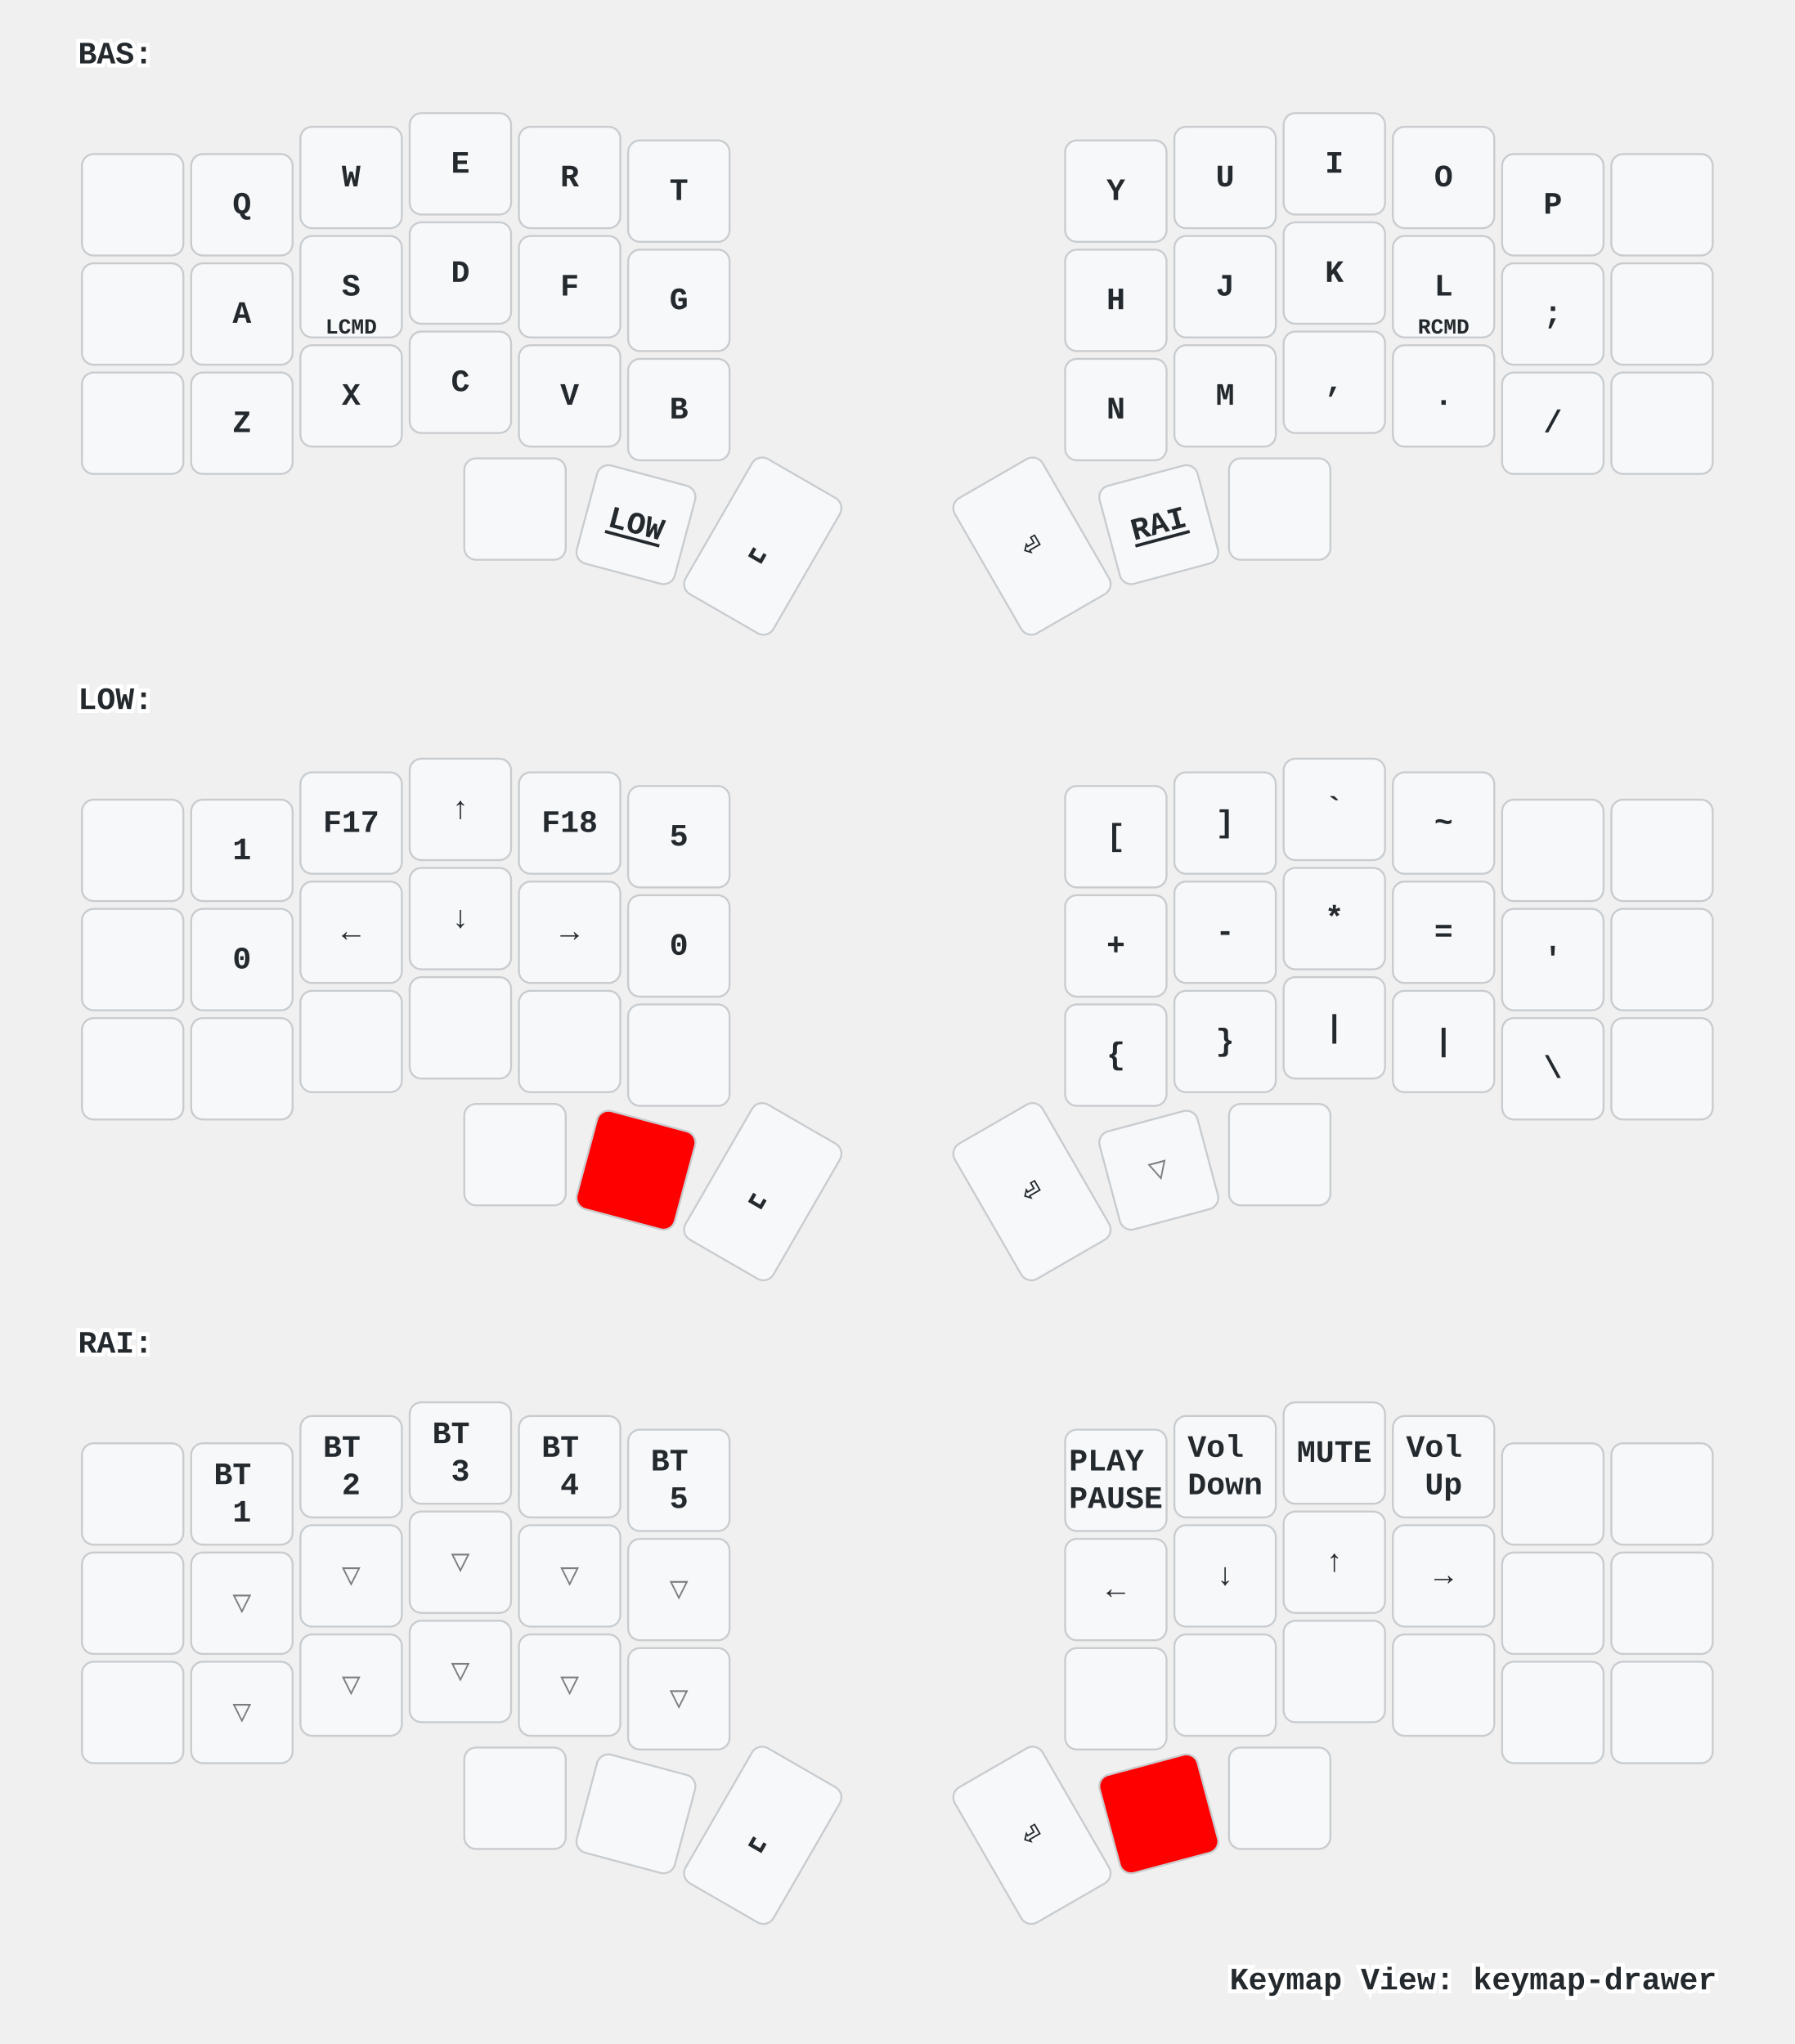
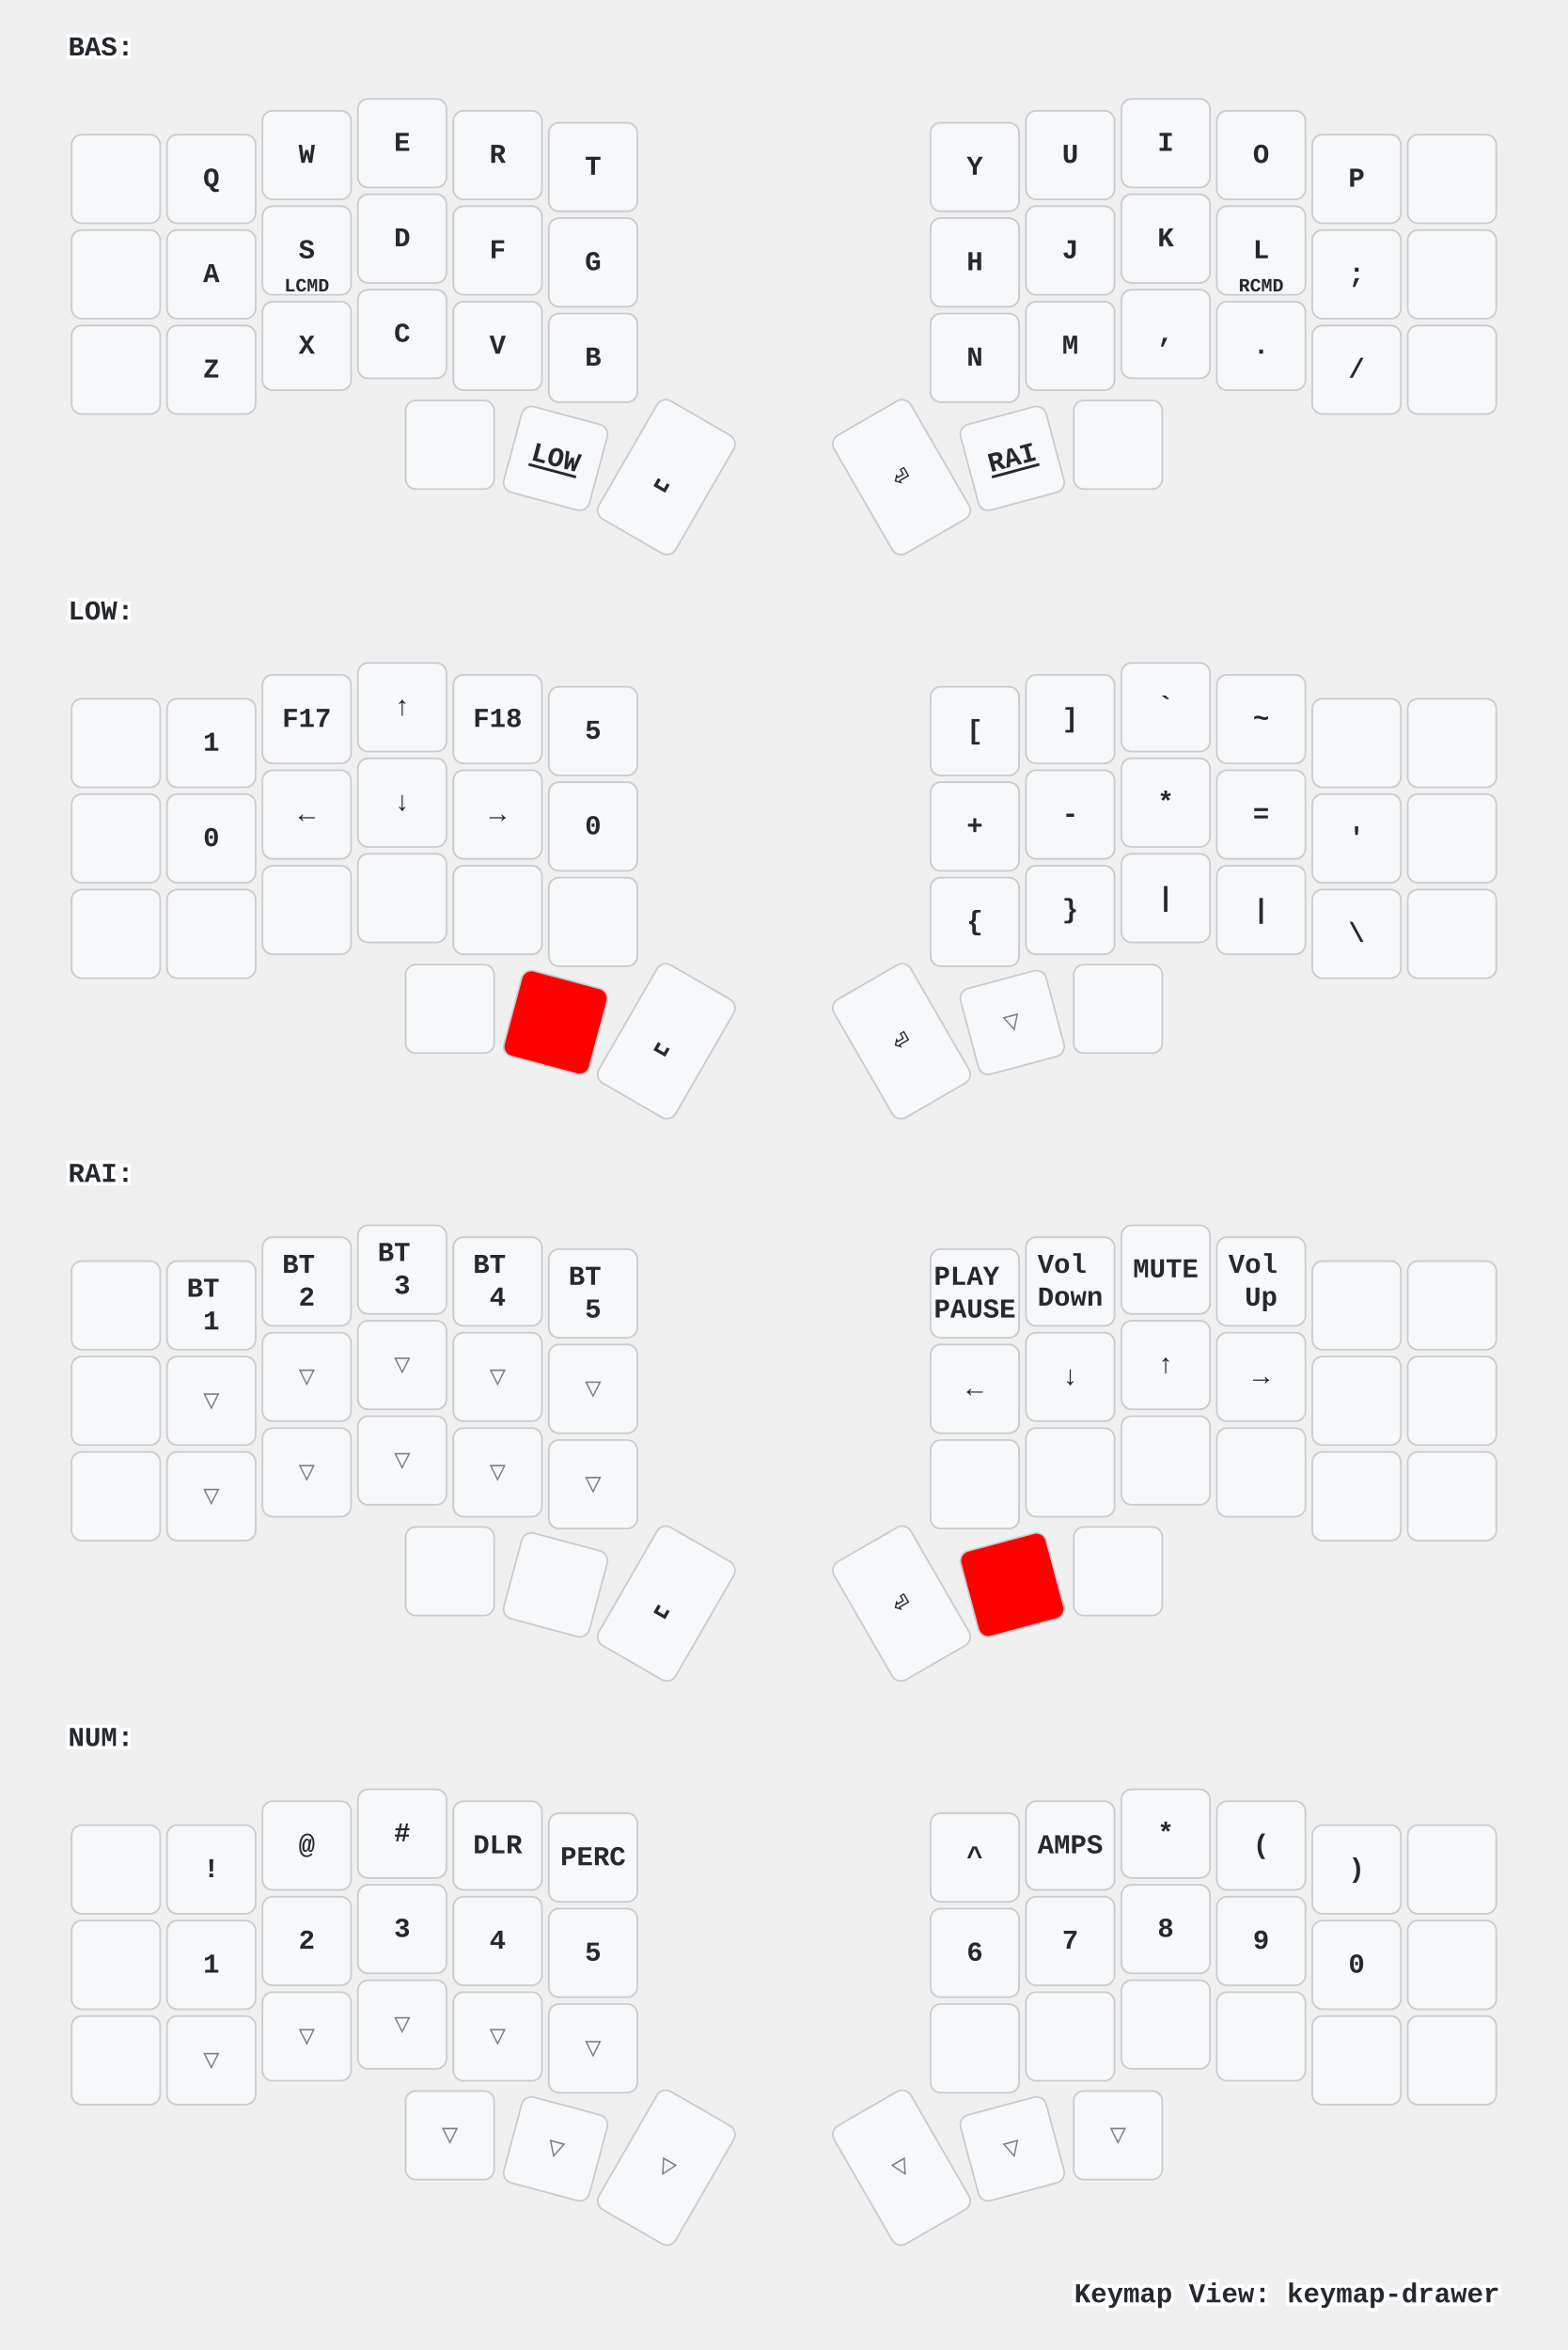
- <svg xmlns="http://www.w3.org/2000/svg" xmlns:xlink="http://www.w3.org/1999/xlink" width="920" height="1048" viewBox="0 0 920 1048" class="keymap">
+ <svg xmlns="http://www.w3.org/2000/svg" xmlns:xlink="http://www.w3.org/1999/xlink" width="920" height="1379" viewBox="0 0 920 1379" class="keymap">
  <defs>/* start glyphs */
<svg id="mdi:apple-keyboard-command">
      <svg id="mdi-apple-keyboard-command" viewBox="0 0 24 24">
        <path d="M6,2A4,4 0 0,1 10,6V8H14V6A4,4 0 0,1 18,2A4,4 0 0,1 22,6A4,4 0 0,1 18,10H16V14H18A4,4 0 0,1 22,18A4,4 0 0,1 18,22A4,4 0 0,1 14,18V16H10V18A4,4 0 0,1 6,22A4,4 0 0,1 2,18A4,4 0 0,1 6,14H8V10H6A4,4 0 0,1 2,6A4,4 0 0,1 6,2M16,18A2,2 0 0,0 18,20A2,2 0 0,0 20,18A2,2 0 0,0 18,16H16V18M14,10H10V14H14V10M6,16A2,2 0 0,0 4,18A2,2 0 0,0 6,20A2,2 0 0,0 8,18V16H6M8,6A2,2 0 0,0 6,4A2,2 0 0,0 4,6A2,2 0 0,0 6,8H8V6M18,8A2,2 0 0,0 20,6A2,2 0 0,0 18,4A2,2 0 0,0 16,6V8H18Z" />
      </svg>
    </svg>
    <svg id="mdi:apple-keyboard-control">
      <svg id="mdi-apple-keyboard-control" viewBox="0 0 24 24">
        <path d="M19.78,11.78L18.36,13.19L12,6.83L5.64,13.19L4.22,11.78L12,4L19.78,11.78Z" />
      </svg>
    </svg>
    <svg id="mdi:apple-keyboard-option">
      <svg id="mdi-apple-keyboard-option" viewBox="0 0 24 24">
        <path d="M3,4H9.11L16.15,18H21V20H14.88L7.84,6H3V4M14,4H21V6H14V4Z" />
      </svg>
    </svg>
    <svg id="mdi:apple-keyboard-shift">
      <svg id="mdi-apple-keyboard-shift" viewBox="0 0 24 24">
        <path d="M15,18V12H17.17L12,6.83L6.83,12H9V18H15M12,4L22,14H17V20H7V14H2L12,4Z" />
      </svg>
    </svg>
    <svg id="mdi:backspace-outline">
      <svg id="mdi-backspace-outline" viewBox="0 0 24 24">
        <path d="M19,15.59L17.59,17L14,13.41L10.41,17L9,15.59L12.59,12L9,8.41L10.41,7L14,10.59L17.59,7L19,8.41L15.41,12L19,15.59M22,3A2,2 0 0,1 24,5V19A2,2 0 0,1 22,21H7C6.31,21 5.77,20.64 5.41,20.11L0,12L5.41,3.88C5.77,3.35 6.31,3 7,3H22M22,5H7L2.28,12L7,19H22V5Z" />
      </svg>
    </svg>
  </defs>/* end glyphs */
<style>/* inherit to force styles through use tags */
svg path {
    fill: inherit;
}

/* font and background color specifications */
svg.keymap {
    font-family: SFMono-Regular,Consolas,Liberation Mono,Menlo,monospace;
    font-size: 14px;
    font-kerning: normal;
    text-rendering: optimizeLegibility;
    fill: #24292e;
}

/* default key styling */
rect.key {
    fill: #f6f8fa;
}

rect.key, rect.combo {
    stroke: #c9cccf;
    stroke-width: 1;
}

/* default key side styling, only used is draw_key_sides is set */
rect.side {
    filter: brightness(90%);
}

/* color accent for combo boxes */
rect.combo, rect.combo-separate {
    fill: #cdf;
}

/* color accent for held keys */
rect.held, rect.combo.held {
    fill: #fdd;
}

/* color accent for ghost (optional) keys */
rect.ghost, rect.combo.ghost {
    stroke-dasharray: 4, 4;
    stroke-width: 2;
}

text {
    text-anchor: middle;
    dominant-baseline: middle;
}

/* styling for layer labels */
text.label {
    font-weight: bold;
    text-anchor: start;
    stroke: white;
    stroke-width: 4;
    paint-order: stroke;
}

/* styling for optional footer */
text.footer {
    text-anchor: end;
    dominant-baseline: auto;
    stroke: white;
    stroke-width: 4;
    paint-order: stroke;
}

/* styling for combo tap, and key non-tap label text */
text.combo, text.hold, text.shifted, text.left, text.right {
    font-size: 11px;
}

text.hold {
    text-anchor: middle;
    dominant-baseline: auto;
}

text.shifted {
    text-anchor: middle;
    dominant-baseline: hanging;
}

text.left {
    text-anchor: start;
}

text.right {
    text-anchor: end;
}

text.layer-activator {
    text-decoration: underline;
}

/* styling for hold/shifted label text in combo box */
text.combo.hold, text.combo.shifted, text.combo.left, text.combo.right {
    font-size: 8px;
}

/* lighter symbol for transparent keys */
text.trans {
    fill: #7b7e81;
}

/* styling for combo dendrons */
path.combo {
    stroke-width: 1;
    stroke: gray;
    fill: none;
}

/* Start Tabler Icons Cleanup */
/* cannot use height/width with glyphs */
.icon-tabler &gt; path {
    fill: inherit;
    stroke: inherit;
    stroke-width: 2;
}
/* hide tabler's default box */
.icon-tabler &gt; path[stroke="none"][fill="none"] {
    visibility: hidden;
}
/* End Tabler Icons Cleanup */

/* For default sytles, see https://github.com/caksoylar/keymap-drawer/blob/main/keymap_drawer/config.py#L85 */

svg.keymap {
  font-family: Ubuntu Mono, Inconsolata, Consolas, Liberation Mono, Menlo, monospace;
  font-size: 16px;
  font-weight: bold;
  text-rendering: optimizeLegibility;
}

/* Color accent for held keys
red = #f00
green = #0f0
blue = #00f
yellow = #ff0
cyan = #0ff
magenta = #f0f
white = #fff
black = #000
grey = #888
light grey = #ccc
#ffc
*/
rect.held, rect.combo.held {
    fill: #f00;
}

/* Technique borrowed and extended from https://github.com/englmaxi/zmk-config/blob/master/keymap-drawer/config.yaml */
.sym_sub_text.tap {
  translate: -5px 2px;
  font-size: 20px;
}
.sym_sub_text.shifted {
  translate: 10px 13px;
  font-size: 10px;
  opacity: 1.0;
}
.combo.sym_sub_text.tap {
  translate: -1px 1px;
}
.combo.sym_sub_text.shifted {
  translate: 7px 5px;
  font-size: 10px;
  opacity: 1.0;
}

/* Toggle */
.toggle.shifted {
  translate: -10px 12px;
}

.toggle.hold {
  translate: 13px -23px;
}

/* Variant for tap-dances */
.tap_dance.tap {
  translate: -7px 0px;
  font-size: 12px;
}
.tap_dance.shifted {
  translate: 7px 17px;
  font-size: 12px;
  opacity: 1.0;
}

/* Variant for symbol next to symbol */
.sym_by_sym.tap {
  translate: -6px 0px;
}
.sym_by_sym.shifted {
  translate: 10px 12px;
  opacity: 1.0;
}

.combo.sym_by_sym.tap {
  translate: -35px 0px;
}
.combo.sym_by_sym.shifted {
  translate: 35px 20px;
  opacity: 1.0;
}

.combo.sym_by_sym.hold {
  visibility: hidden;
}

/* hide hold box for combo sym_by_sym */
.combo.sym_by_sym.hold &gt; path[stroke="none"][fill="none"] {
  visibility: hidden;
}
</style>
  <g transform="translate(40, 0)" class="layer-BAS">
    <text x="0" y="28" class="label" id="BAS">BAS:</text>
    <g transform="translate(0, 56)">
      <g transform="translate(28, 49)" class="key keypos-0">
        <rect rx="6" ry="6" x="-26" y="-26" width="52" height="52" class="key" />
      </g>
      <g transform="translate(84, 49)" class="key keypos-1">
        <rect rx="6" ry="6" x="-26" y="-26" width="52" height="52" class="key" />
        <text x="0" y="0" class="key tap">Q</text>
      </g>
      <g transform="translate(140, 35)" class="key keypos-2">
        <rect rx="6" ry="6" x="-26" y="-26" width="52" height="52" class="key" />
        <text x="0" y="0" class="key tap">W</text>
      </g>
      <g transform="translate(196, 28)" class="key keypos-3">
        <rect rx="6" ry="6" x="-26" y="-26" width="52" height="52" class="key" />
        <text x="0" y="0" class="key tap">E</text>
      </g>
      <g transform="translate(252, 35)" class="key keypos-4">
        <rect rx="6" ry="6" x="-26" y="-26" width="52" height="52" class="key" />
        <text x="0" y="0" class="key tap">R</text>
      </g>
      <g transform="translate(308, 42)" class="key keypos-5">
        <rect rx="6" ry="6" x="-26" y="-26" width="52" height="52" class="key" />
        <text x="0" y="0" class="key tap">T</text>
      </g>
      <g transform="translate(532, 42)" class="key keypos-6">
        <rect rx="6" ry="6" x="-26" y="-26" width="52" height="52" class="key" />
        <text x="0" y="0" class="key tap">Y</text>
      </g>
      <g transform="translate(588, 35)" class="key keypos-7">
        <rect rx="6" ry="6" x="-26" y="-26" width="52" height="52" class="key" />
        <text x="0" y="0" class="key tap">U</text>
      </g>
      <g transform="translate(644, 28)" class="key keypos-8">
        <rect rx="6" ry="6" x="-26" y="-26" width="52" height="52" class="key" />
        <text x="0" y="0" class="key tap">I</text>
      </g>
      <g transform="translate(700, 35)" class="key keypos-9">
        <rect rx="6" ry="6" x="-26" y="-26" width="52" height="52" class="key" />
        <text x="0" y="0" class="key tap">O</text>
      </g>
      <g transform="translate(756, 49)" class="key keypos-10">
        <rect rx="6" ry="6" x="-26" y="-26" width="52" height="52" class="key" />
        <text x="0" y="0" class="key tap">P</text>
      </g>
      <g transform="translate(812, 49)" class="key keypos-11">
        <rect rx="6" ry="6" x="-26" y="-26" width="52" height="52" class="key" />
      </g>
      <g transform="translate(28, 105)" class="key keypos-12">
        <rect rx="6" ry="6" x="-26" y="-26" width="52" height="52" class="key" />
      </g>
      <g transform="translate(84, 105)" class="key keypos-13">
        <rect rx="6" ry="6" x="-26" y="-26" width="52" height="52" class="key" />
        <text x="0" y="0" class="key tap">A</text>
        <use href="#mdi:apple-keyboard-shift" xlink:href="#mdi:apple-keyboard-shift" x="-8" y="9" height="15" width="15.0" class="key hold glyph mdi:apple-keyboard-shift" />
      </g>
      <g transform="translate(140, 91)" class="key keypos-14">
        <rect rx="6" ry="6" x="-26" y="-26" width="52" height="52" class="key" />
        <text x="0" y="0" class="key tap">S</text>
        <text x="0" y="24" class="key hold">LCMD</text>
      </g>
      <g transform="translate(196, 84)" class="key keypos-15">
        <rect rx="6" ry="6" x="-26" y="-26" width="52" height="52" class="key" />
        <text x="0" y="0" class="key tap">D</text>
        <use href="#mdi:apple-keyboard-option" xlink:href="#mdi:apple-keyboard-option" x="-8" y="9" height="15" width="15.0" class="key hold glyph mdi:apple-keyboard-option" />
      </g>
      <g transform="translate(252, 91)" class="key keypos-16">
        <rect rx="6" ry="6" x="-26" y="-26" width="52" height="52" class="key" />
        <text x="0" y="0" class="key tap">F</text>
        <use href="#mdi:apple-keyboard-control" xlink:href="#mdi:apple-keyboard-control" x="-8" y="9" height="15" width="15.0" class="key hold glyph mdi:apple-keyboard-control" />
      </g>
      <g transform="translate(308, 98)" class="key keypos-17">
        <rect rx="6" ry="6" x="-26" y="-26" width="52" height="52" class="key" />
        <text x="0" y="0" class="key tap">G</text>
      </g>
      <g transform="translate(532, 98)" class="key keypos-18">
        <rect rx="6" ry="6" x="-26" y="-26" width="52" height="52" class="key" />
        <text x="0" y="0" class="key tap">H</text>
      </g>
      <g transform="translate(588, 91)" class="key keypos-19">
        <rect rx="6" ry="6" x="-26" y="-26" width="52" height="52" class="key" />
        <text x="0" y="0" class="key tap">J</text>
        <use href="#mdi:apple-keyboard-control" xlink:href="#mdi:apple-keyboard-control" x="-8" y="9" height="15" width="15.0" class="key hold glyph mdi:apple-keyboard-control" />
      </g>
      <g transform="translate(644, 84)" class="key keypos-20">
        <rect rx="6" ry="6" x="-26" y="-26" width="52" height="52" class="key" />
        <text x="0" y="0" class="key tap">K</text>
        <use href="#mdi:apple-keyboard-option" xlink:href="#mdi:apple-keyboard-option" x="-8" y="9" height="15" width="15.0" class="key hold glyph mdi:apple-keyboard-option" />
      </g>
      <g transform="translate(700, 91)" class="key keypos-21">
        <rect rx="6" ry="6" x="-26" y="-26" width="52" height="52" class="key" />
        <text x="0" y="0" class="key tap">L</text>
        <text x="0" y="24" class="key hold">RCMD</text>
      </g>
      <g transform="translate(756, 105)" class="key keypos-22">
        <rect rx="6" ry="6" x="-26" y="-26" width="52" height="52" class="key" />
        <text x="0" y="0" class="key tap">;</text>
        <use href="#mdi:apple-keyboard-shift" xlink:href="#mdi:apple-keyboard-shift" x="-8" y="9" height="15" width="15.0" class="key hold glyph mdi:apple-keyboard-shift" />
      </g>
      <g transform="translate(812, 105)" class="key keypos-23">
        <rect rx="6" ry="6" x="-26" y="-26" width="52" height="52" class="key" />
      </g>
      <g transform="translate(28, 161)" class="key keypos-24">
        <rect rx="6" ry="6" x="-26" y="-26" width="52" height="52" class="key" />
      </g>
      <g transform="translate(84, 161)" class="key keypos-25">
        <rect rx="6" ry="6" x="-26" y="-26" width="52" height="52" class="key" />
        <text x="0" y="0" class="key tap">Z</text>
      </g>
      <g transform="translate(140, 147)" class="key keypos-26">
        <rect rx="6" ry="6" x="-26" y="-26" width="52" height="52" class="key" />
        <text x="0" y="0" class="key tap">X</text>
      </g>
      <g transform="translate(196, 140)" class="key keypos-27">
        <rect rx="6" ry="6" x="-26" y="-26" width="52" height="52" class="key" />
        <text x="0" y="0" class="key tap">C</text>
      </g>
      <g transform="translate(252, 147)" class="key keypos-28">
        <rect rx="6" ry="6" x="-26" y="-26" width="52" height="52" class="key" />
        <text x="0" y="0" class="key tap">V</text>
      </g>
      <g transform="translate(308, 154)" class="key keypos-29">
        <rect rx="6" ry="6" x="-26" y="-26" width="52" height="52" class="key" />
        <text x="0" y="0" class="key tap">B</text>
      </g>
      <g transform="translate(532, 154)" class="key keypos-30">
        <rect rx="6" ry="6" x="-26" y="-26" width="52" height="52" class="key" />
        <text x="0" y="0" class="key tap">N</text>
      </g>
      <g transform="translate(588, 147)" class="key keypos-31">
        <rect rx="6" ry="6" x="-26" y="-26" width="52" height="52" class="key" />
        <text x="0" y="0" class="key tap">M</text>
      </g>
      <g transform="translate(644, 140)" class="key keypos-32">
        <rect rx="6" ry="6" x="-26" y="-26" width="52" height="52" class="key" />
        <text x="0" y="0" class="key tap">,</text>
      </g>
      <g transform="translate(700, 147)" class="key keypos-33">
        <rect rx="6" ry="6" x="-26" y="-26" width="52" height="52" class="key" />
        <text x="0" y="0" class="key tap">.</text>
      </g>
      <g transform="translate(756, 161)" class="key keypos-34">
        <rect rx="6" ry="6" x="-26" y="-26" width="52" height="52" class="key" />
        <text x="0" y="0" class="key tap">/</text>
      </g>
      <g transform="translate(812, 161)" class="key keypos-35">
        <rect rx="6" ry="6" x="-26" y="-26" width="52" height="52" class="key" />
      </g>
      <g transform="translate(224, 205)" class="key keypos-36">
        <rect rx="6" ry="6" x="-26" y="-26" width="52" height="52" class="key" />
        <use href="#mdi:apple-keyboard-command" xlink:href="#mdi:apple-keyboard-command" x="-9" y="-9" height="18" width="18.0" class="key tap glyph mdi:apple-keyboard-command" />
      </g>
      <g transform="translate(286, 213) rotate(15.0)" class="key keypos-37">
        <rect rx="6" ry="6" x="-26" y="-26" width="52" height="52" class="key" />
        <a href="#LOW">
          <text x="0" y="0" class="key tap layer-activator">LOW</text>
        </a>
      </g>
      <g transform="translate(351, 224) rotate(30.0)" class="key keypos-38">
        <rect rx="6" ry="6" x="-26" y="-40" width="52" height="80" class="key" />
        <text x="0" y="0" class="key tap">␣</text>
      </g>
      <g transform="translate(489, 224) rotate(-30.0)" class="key keypos-39">
        <rect rx="6" ry="6" x="-26" y="-40" width="52" height="80" class="key" />
        <text x="0" y="0" class="key tap">⏎</text>
      </g>
      <g transform="translate(554, 213) rotate(-15.0)" class="key keypos-40">
        <rect rx="6" ry="6" x="-26" y="-26" width="52" height="52" class="key" />
        <a href="#RAI">
          <text x="0" y="0" class="key tap layer-activator">RAI</text>
        </a>
      </g>
      <g transform="translate(616, 205)" class="key keypos-41">
        <rect rx="6" ry="6" x="-26" y="-26" width="52" height="52" class="key" />
        <use href="#mdi:apple-keyboard-option" xlink:href="#mdi:apple-keyboard-option" x="-9" y="-9" height="18" width="18.0" class="key tap glyph mdi:apple-keyboard-option" />
      </g>
    </g>
  </g>
  <g transform="translate(40, 331)" class="layer-LOW">
    <text x="0" y="28" class="label" id="LOW">LOW:</text>
    <g transform="translate(0, 56)">
      <g transform="translate(28, 49)" class="key keypos-0">
        <rect rx="6" ry="6" x="-26" y="-26" width="52" height="52" class="key" />
      </g>
      <g transform="translate(84, 49)" class="key keypos-1">
        <rect rx="6" ry="6" x="-26" y="-26" width="52" height="52" class="key" />
        <text x="0" y="0" class="key tap">1</text>
      </g>
      <g transform="translate(140, 35)" class="key keypos-2">
        <rect rx="6" ry="6" x="-26" y="-26" width="52" height="52" class="key" />
        <text x="0" y="0" class="key tap">F17</text>
      </g>
      <g transform="translate(196, 28)" class="key keypos-3">
        <rect rx="6" ry="6" x="-26" y="-26" width="52" height="52" class="key" />
        <text x="0" y="0" class="key tap">↑</text>
      </g>
      <g transform="translate(252, 35)" class="key keypos-4">
        <rect rx="6" ry="6" x="-26" y="-26" width="52" height="52" class="key" />
        <text x="0" y="0" class="key tap">F18</text>
      </g>
      <g transform="translate(308, 42)" class="key keypos-5">
        <rect rx="6" ry="6" x="-26" y="-26" width="52" height="52" class="key" />
        <text x="0" y="0" class="key tap">5</text>
      </g>
      <g transform="translate(532, 42)" class="key keypos-6">
        <rect rx="6" ry="6" x="-26" y="-26" width="52" height="52" class="key" />
        <text x="0" y="0" class="key tap">[</text>
      </g>
      <g transform="translate(588, 35)" class="key keypos-7">
        <rect rx="6" ry="6" x="-26" y="-26" width="52" height="52" class="key" />
        <text x="0" y="0" class="key tap">]</text>
      </g>
      <g transform="translate(644, 28)" class="key keypos-8">
        <rect rx="6" ry="6" x="-26" y="-26" width="52" height="52" class="key" />
        <text x="0" y="0" class="key tap">`</text>
      </g>
      <g transform="translate(700, 35)" class="key keypos-9">
        <rect rx="6" ry="6" x="-26" y="-26" width="52" height="52" class="key" />
        <text x="0" y="0" class="key tap">~</text>
      </g>
      <g transform="translate(756, 49)" class="key keypos-10">
        <rect rx="6" ry="6" x="-26" y="-26" width="52" height="52" class="key" />
        <use href="#mdi:backspace-outline" xlink:href="#mdi:backspace-outline" x="-9" y="-9" height="18" width="18.0" class="key tap glyph mdi:backspace-outline" />
      </g>
      <g transform="translate(812, 49)" class="key keypos-11">
        <rect rx="6" ry="6" x="-26" y="-26" width="52" height="52" class="key" />
      </g>
      <g transform="translate(28, 105)" class="key keypos-12">
        <rect rx="6" ry="6" x="-26" y="-26" width="52" height="52" class="key" />
      </g>
      <g transform="translate(84, 105)" class="key keypos-13">
        <rect rx="6" ry="6" x="-26" y="-26" width="52" height="52" class="key" />
        <text x="0" y="0" class="key tap">0</text>
      </g>
      <g transform="translate(140, 91)" class="key keypos-14">
        <rect rx="6" ry="6" x="-26" y="-26" width="52" height="52" class="key" />
        <text x="0" y="0" class="key tap">←</text>
      </g>
      <g transform="translate(196, 84)" class="key keypos-15">
        <rect rx="6" ry="6" x="-26" y="-26" width="52" height="52" class="key" />
        <text x="0" y="0" class="key tap">↓</text>
      </g>
      <g transform="translate(252, 91)" class="key keypos-16">
        <rect rx="6" ry="6" x="-26" y="-26" width="52" height="52" class="key" />
        <text x="0" y="0" class="key tap">→</text>
      </g>
      <g transform="translate(308, 98)" class="key keypos-17">
        <rect rx="6" ry="6" x="-26" y="-26" width="52" height="52" class="key" />
        <text x="0" y="0" class="key tap">0</text>
      </g>
      <g transform="translate(532, 98)" class="key keypos-18">
        <rect rx="6" ry="6" x="-26" y="-26" width="52" height="52" class="key" />
        <text x="0" y="0" class="key tap">+</text>
      </g>
      <g transform="translate(588, 91)" class="key keypos-19">
        <rect rx="6" ry="6" x="-26" y="-26" width="52" height="52" class="key" />
        <text x="0" y="0" class="key tap">-</text>
      </g>
      <g transform="translate(644, 84)" class="key keypos-20">
        <rect rx="6" ry="6" x="-26" y="-26" width="52" height="52" class="key" />
        <text x="0" y="0" class="key tap">*</text>
      </g>
      <g transform="translate(700, 91)" class="key keypos-21">
        <rect rx="6" ry="6" x="-26" y="-26" width="52" height="52" class="key" />
        <text x="0" y="0" class="key tap">=</text>
      </g>
      <g transform="translate(756, 105)" class="key keypos-22">
        <rect rx="6" ry="6" x="-26" y="-26" width="52" height="52" class="key" />
        <text x="0" y="0" class="key tap">'</text>
      </g>
      <g transform="translate(812, 105)" class="key keypos-23">
        <rect rx="6" ry="6" x="-26" y="-26" width="52" height="52" class="key" />
      </g>
      <g transform="translate(28, 161)" class="key keypos-24">
        <rect rx="6" ry="6" x="-26" y="-26" width="52" height="52" class="key" />
      </g>
      <g transform="translate(84, 161)" class="key keypos-25">
        <rect rx="6" ry="6" x="-26" y="-26" width="52" height="52" class="key" />
      </g>
      <g transform="translate(140, 147)" class="key keypos-26">
        <rect rx="6" ry="6" x="-26" y="-26" width="52" height="52" class="key" />
      </g>
      <g transform="translate(196, 140)" class="key keypos-27">
        <rect rx="6" ry="6" x="-26" y="-26" width="52" height="52" class="key" />
      </g>
      <g transform="translate(252, 147)" class="key keypos-28">
        <rect rx="6" ry="6" x="-26" y="-26" width="52" height="52" class="key" />
      </g>
      <g transform="translate(308, 154)" class="key keypos-29">
        <rect rx="6" ry="6" x="-26" y="-26" width="52" height="52" class="key" />
      </g>
      <g transform="translate(532, 154)" class="key keypos-30">
        <rect rx="6" ry="6" x="-26" y="-26" width="52" height="52" class="key" />
        <text x="0" y="0" class="key tap">{</text>
      </g>
      <g transform="translate(588, 147)" class="key keypos-31">
        <rect rx="6" ry="6" x="-26" y="-26" width="52" height="52" class="key" />
        <text x="0" y="0" class="key tap">}</text>
      </g>
      <g transform="translate(644, 140)" class="key keypos-32">
        <rect rx="6" ry="6" x="-26" y="-26" width="52" height="52" class="key" />
        <text x="0" y="0" class="key tap">|</text>
      </g>
      <g transform="translate(700, 147)" class="key keypos-33">
        <rect rx="6" ry="6" x="-26" y="-26" width="52" height="52" class="key" />
        <text x="0" y="0" class="key tap">|</text>
      </g>
      <g transform="translate(756, 161)" class="key keypos-34">
        <rect rx="6" ry="6" x="-26" y="-26" width="52" height="52" class="key" />
        <text x="0" y="0" class="key tap">\</text>
      </g>
      <g transform="translate(812, 161)" class="key keypos-35">
        <rect rx="6" ry="6" x="-26" y="-26" width="52" height="52" class="key" />
      </g>
      <g transform="translate(224, 205)" class="key keypos-36">
        <rect rx="6" ry="6" x="-26" y="-26" width="52" height="52" class="key" />
        <use href="#mdi:apple-keyboard-command" xlink:href="#mdi:apple-keyboard-command" x="-9" y="-9" height="18" width="18.0" class="key tap glyph mdi:apple-keyboard-command" />
      </g>
      <g transform="translate(286, 213) rotate(15.0)" class="key held keypos-37">
        <rect rx="6" ry="6" x="-26" y="-26" width="52" height="52" class="key held" />
      </g>
      <g transform="translate(351, 224) rotate(30.0)" class="key keypos-38">
        <rect rx="6" ry="6" x="-26" y="-40" width="52" height="80" class="key" />
        <text x="0" y="0" class="key tap">␣</text>
      </g>
      <g transform="translate(489, 224) rotate(-30.0)" class="key keypos-39">
        <rect rx="6" ry="6" x="-26" y="-40" width="52" height="80" class="key" />
        <text x="0" y="0" class="key tap">⏎</text>
      </g>
      <g transform="translate(554, 213) rotate(-15.0)" class="key trans keypos-40">
        <rect rx="6" ry="6" x="-26" y="-26" width="52" height="52" class="key trans" />
        <text x="0" y="0" class="key trans tap">▽</text>
      </g>
      <g transform="translate(616, 205)" class="key keypos-41">
        <rect rx="6" ry="6" x="-26" y="-26" width="52" height="52" class="key" />
        <use href="#mdi:apple-keyboard-option" xlink:href="#mdi:apple-keyboard-option" x="-9" y="-9" height="18" width="18.0" class="key tap glyph mdi:apple-keyboard-option" />
      </g>
    </g>
  </g>
  <g transform="translate(40, 661)" class="layer-RAI">
    <text x="0" y="28" class="label" id="RAI">RAI:</text>
    <g transform="translate(0, 56)">
      <g transform="translate(28, 49)" class="key keypos-0">
        <rect rx="6" ry="6" x="-26" y="-26" width="52" height="52" class="key" />
      </g>
      <g transform="translate(84, 49)" class="key keypos-1">
        <rect rx="6" ry="6" x="-26" y="-26" width="52" height="52" class="key" />
        <text x="0" y="0" class="key tap">
          <tspan x="0" dy="-0.6em">BT</tspan>
          <tspan x="0" dy="1.2em">1</tspan>
        </text>
      </g>
      <g transform="translate(140, 35)" class="key keypos-2">
        <rect rx="6" ry="6" x="-26" y="-26" width="52" height="52" class="key" />
        <text x="0" y="0" class="key tap">
          <tspan x="0" dy="-0.6em">BT</tspan>
          <tspan x="0" dy="1.2em">2</tspan>
        </text>
      </g>
      <g transform="translate(196, 28)" class="key keypos-3">
        <rect rx="6" ry="6" x="-26" y="-26" width="52" height="52" class="key" />
        <text x="0" y="0" class="key tap">
          <tspan x="0" dy="-0.6em">BT</tspan>
          <tspan x="0" dy="1.2em">3</tspan>
        </text>
      </g>
      <g transform="translate(252, 35)" class="key keypos-4">
        <rect rx="6" ry="6" x="-26" y="-26" width="52" height="52" class="key" />
        <text x="0" y="0" class="key tap">
          <tspan x="0" dy="-0.6em">BT</tspan>
          <tspan x="0" dy="1.2em">4</tspan>
        </text>
      </g>
      <g transform="translate(308, 42)" class="key keypos-5">
        <rect rx="6" ry="6" x="-26" y="-26" width="52" height="52" class="key" />
        <text x="0" y="0" class="key tap">
          <tspan x="0" dy="-0.6em">BT</tspan>
          <tspan x="0" dy="1.2em">5</tspan>
        </text>
      </g>
      <g transform="translate(532, 42)" class="key keypos-6">
        <rect rx="6" ry="6" x="-26" y="-26" width="52" height="52" class="key" />
        <text x="0" y="0" class="key tap">
          <tspan x="0" dy="-0.6em">PLAY</tspan>
          <tspan x="0" dy="1.2em">PAUSE</tspan>
        </text>
      </g>
      <g transform="translate(588, 35)" class="key keypos-7">
        <rect rx="6" ry="6" x="-26" y="-26" width="52" height="52" class="key" />
        <text x="0" y="0" class="key tap">
          <tspan x="0" dy="-0.6em">Vol</tspan>
          <tspan x="0" dy="1.2em">Down</tspan>
        </text>
      </g>
      <g transform="translate(644, 28)" class="key keypos-8">
        <rect rx="6" ry="6" x="-26" y="-26" width="52" height="52" class="key" />
        <text x="0" y="0" class="key tap">MUTE</text>
      </g>
      <g transform="translate(700, 35)" class="key keypos-9">
        <rect rx="6" ry="6" x="-26" y="-26" width="52" height="52" class="key" />
        <text x="0" y="0" class="key tap">
          <tspan x="0" dy="-0.6em">Vol</tspan>
          <tspan x="0" dy="1.2em">Up</tspan>
        </text>
      </g>
      <g transform="translate(756, 49)" class="key keypos-10">
        <rect rx="6" ry="6" x="-26" y="-26" width="52" height="52" class="key" />
      </g>
      <g transform="translate(812, 49)" class="key keypos-11">
        <rect rx="6" ry="6" x="-26" y="-26" width="52" height="52" class="key" />
      </g>
      <g transform="translate(28, 105)" class="key keypos-12">
        <rect rx="6" ry="6" x="-26" y="-26" width="52" height="52" class="key" />
      </g>
      <g transform="translate(84, 105)" class="key trans keypos-13">
        <rect rx="6" ry="6" x="-26" y="-26" width="52" height="52" class="key trans" />
        <text x="0" y="0" class="key trans tap">▽</text>
      </g>
      <g transform="translate(140, 91)" class="key trans keypos-14">
        <rect rx="6" ry="6" x="-26" y="-26" width="52" height="52" class="key trans" />
        <text x="0" y="0" class="key trans tap">▽</text>
      </g>
      <g transform="translate(196, 84)" class="key trans keypos-15">
        <rect rx="6" ry="6" x="-26" y="-26" width="52" height="52" class="key trans" />
        <text x="0" y="0" class="key trans tap">▽</text>
      </g>
      <g transform="translate(252, 91)" class="key trans keypos-16">
        <rect rx="6" ry="6" x="-26" y="-26" width="52" height="52" class="key trans" />
        <text x="0" y="0" class="key trans tap">▽</text>
      </g>
      <g transform="translate(308, 98)" class="key trans keypos-17">
        <rect rx="6" ry="6" x="-26" y="-26" width="52" height="52" class="key trans" />
        <text x="0" y="0" class="key trans tap">▽</text>
      </g>
      <g transform="translate(532, 98)" class="key keypos-18">
        <rect rx="6" ry="6" x="-26" y="-26" width="52" height="52" class="key" />
        <text x="0" y="0" class="key tap">←</text>
      </g>
      <g transform="translate(588, 91)" class="key keypos-19">
        <rect rx="6" ry="6" x="-26" y="-26" width="52" height="52" class="key" />
        <text x="0" y="0" class="key tap">↓</text>
      </g>
      <g transform="translate(644, 84)" class="key keypos-20">
        <rect rx="6" ry="6" x="-26" y="-26" width="52" height="52" class="key" />
        <text x="0" y="0" class="key tap">↑</text>
      </g>
      <g transform="translate(700, 91)" class="key keypos-21">
        <rect rx="6" ry="6" x="-26" y="-26" width="52" height="52" class="key" />
        <text x="0" y="0" class="key tap">→</text>
      </g>
      <g transform="translate(756, 105)" class="key keypos-22">
        <rect rx="6" ry="6" x="-26" y="-26" width="52" height="52" class="key" />
      </g>
      <g transform="translate(812, 105)" class="key keypos-23">
        <rect rx="6" ry="6" x="-26" y="-26" width="52" height="52" class="key" />
      </g>
      <g transform="translate(28, 161)" class="key keypos-24">
        <rect rx="6" ry="6" x="-26" y="-26" width="52" height="52" class="key" />
      </g>
      <g transform="translate(84, 161)" class="key trans keypos-25">
        <rect rx="6" ry="6" x="-26" y="-26" width="52" height="52" class="key trans" />
        <text x="0" y="0" class="key trans tap">▽</text>
      </g>
      <g transform="translate(140, 147)" class="key trans keypos-26">
        <rect rx="6" ry="6" x="-26" y="-26" width="52" height="52" class="key trans" />
        <text x="0" y="0" class="key trans tap">▽</text>
      </g>
      <g transform="translate(196, 140)" class="key trans keypos-27">
        <rect rx="6" ry="6" x="-26" y="-26" width="52" height="52" class="key trans" />
        <text x="0" y="0" class="key trans tap">▽</text>
      </g>
      <g transform="translate(252, 147)" class="key trans keypos-28">
        <rect rx="6" ry="6" x="-26" y="-26" width="52" height="52" class="key trans" />
        <text x="0" y="0" class="key trans tap">▽</text>
      </g>
      <g transform="translate(308, 154)" class="key trans keypos-29">
        <rect rx="6" ry="6" x="-26" y="-26" width="52" height="52" class="key trans" />
        <text x="0" y="0" class="key trans tap">▽</text>
      </g>
      <g transform="translate(532, 154)" class="key keypos-30">
        <rect rx="6" ry="6" x="-26" y="-26" width="52" height="52" class="key" />
      </g>
      <g transform="translate(588, 147)" class="key keypos-31">
        <rect rx="6" ry="6" x="-26" y="-26" width="52" height="52" class="key" />
      </g>
      <g transform="translate(644, 140)" class="key keypos-32">
        <rect rx="6" ry="6" x="-26" y="-26" width="52" height="52" class="key" />
      </g>
      <g transform="translate(700, 147)" class="key keypos-33">
        <rect rx="6" ry="6" x="-26" y="-26" width="52" height="52" class="key" />
      </g>
      <g transform="translate(756, 161)" class="key keypos-34">
        <rect rx="6" ry="6" x="-26" y="-26" width="52" height="52" class="key" />
      </g>
      <g transform="translate(812, 161)" class="key keypos-35">
        <rect rx="6" ry="6" x="-26" y="-26" width="52" height="52" class="key" />
      </g>
      <g transform="translate(224, 205)" class="key keypos-36">
        <rect rx="6" ry="6" x="-26" y="-26" width="52" height="52" class="key" />
        <use href="#mdi:apple-keyboard-command" xlink:href="#mdi:apple-keyboard-command" x="-9" y="-9" height="18" width="18.0" class="key tap glyph mdi:apple-keyboard-command" />
      </g>
      <g transform="translate(286, 213) rotate(15.0)" class="key keypos-37">
        <rect rx="6" ry="6" x="-26" y="-26" width="52" height="52" class="key" />
      </g>
      <g transform="translate(351, 224) rotate(30.0)" class="key keypos-38">
        <rect rx="6" ry="6" x="-26" y="-40" width="52" height="80" class="key" />
        <text x="0" y="0" class="key tap">␣</text>
      </g>
      <g transform="translate(489, 224) rotate(-30.0)" class="key keypos-39">
        <rect rx="6" ry="6" x="-26" y="-40" width="52" height="80" class="key" />
        <text x="0" y="0" class="key tap">⏎</text>
      </g>
      <g transform="translate(554, 213) rotate(-15.0)" class="key held keypos-40">
        <rect rx="6" ry="6" x="-26" y="-26" width="52" height="52" class="key held" />
      </g>
      <g transform="translate(616, 205)" class="key keypos-41">
        <rect rx="6" ry="6" x="-26" y="-26" width="52" height="52" class="key" />
        <use href="#mdi:apple-keyboard-option" xlink:href="#mdi:apple-keyboard-option" x="-9" y="-9" height="18" width="18.0" class="key tap glyph mdi:apple-keyboard-option" />
      </g>
    </g>
  </g>
-   <text x="880.0" y="1020.0" class="footer">Keymap View: <a href="https://github.com/caksoylar/keymap-drawer">keymap-drawer</a>
+   <g transform="translate(40, 992)" class="layer-NUM">
+     <text x="0" y="28" class="label" id="NUM">NUM:</text>
+     <g transform="translate(0, 56)">
+       <g transform="translate(28, 49)" class="key keypos-0">
+         <rect rx="6" ry="6" x="-26" y="-26" width="52" height="52" class="key" />
+       </g>
+       <g transform="translate(84, 49)" class="key keypos-1">
+         <rect rx="6" ry="6" x="-26" y="-26" width="52" height="52" class="key" />
+         <text x="0" y="0" class="key tap">!</text>
+       </g>
+       <g transform="translate(140, 35)" class="key keypos-2">
+         <rect rx="6" ry="6" x="-26" y="-26" width="52" height="52" class="key" />
+         <text x="0" y="0" class="key tap">@</text>
+       </g>
+       <g transform="translate(196, 28)" class="key keypos-3">
+         <rect rx="6" ry="6" x="-26" y="-26" width="52" height="52" class="key" />
+         <text x="0" y="0" class="key tap">#</text>
+       </g>
+       <g transform="translate(252, 35)" class="key keypos-4">
+         <rect rx="6" ry="6" x="-26" y="-26" width="52" height="52" class="key" />
+         <text x="0" y="0" class="key tap">DLR</text>
+       </g>
+       <g transform="translate(308, 42)" class="key keypos-5">
+         <rect rx="6" ry="6" x="-26" y="-26" width="52" height="52" class="key" />
+         <text x="0" y="0" class="key tap">PERC</text>
+       </g>
+       <g transform="translate(532, 42)" class="key keypos-6">
+         <rect rx="6" ry="6" x="-26" y="-26" width="52" height="52" class="key" />
+         <text x="0" y="0" class="key tap">^</text>
+       </g>
+       <g transform="translate(588, 35)" class="key keypos-7">
+         <rect rx="6" ry="6" x="-26" y="-26" width="52" height="52" class="key" />
+         <text x="0" y="0" class="key tap">AMPS</text>
+       </g>
+       <g transform="translate(644, 28)" class="key keypos-8">
+         <rect rx="6" ry="6" x="-26" y="-26" width="52" height="52" class="key" />
+         <text x="0" y="0" class="key tap">*</text>
+       </g>
+       <g transform="translate(700, 35)" class="key keypos-9">
+         <rect rx="6" ry="6" x="-26" y="-26" width="52" height="52" class="key" />
+         <text x="0" y="0" class="key tap">(</text>
+       </g>
+       <g transform="translate(756, 49)" class="key keypos-10">
+         <rect rx="6" ry="6" x="-26" y="-26" width="52" height="52" class="key" />
+         <text x="0" y="0" class="key tap">)</text>
+       </g>
+       <g transform="translate(812, 49)" class="key keypos-11">
+         <rect rx="6" ry="6" x="-26" y="-26" width="52" height="52" class="key" />
+       </g>
+       <g transform="translate(28, 105)" class="key keypos-12">
+         <rect rx="6" ry="6" x="-26" y="-26" width="52" height="52" class="key" />
+       </g>
+       <g transform="translate(84, 105)" class="key keypos-13">
+         <rect rx="6" ry="6" x="-26" y="-26" width="52" height="52" class="key" />
+         <text x="0" y="0" class="key tap">1</text>
+       </g>
+       <g transform="translate(140, 91)" class="key keypos-14">
+         <rect rx="6" ry="6" x="-26" y="-26" width="52" height="52" class="key" />
+         <text x="0" y="0" class="key tap">2</text>
+       </g>
+       <g transform="translate(196, 84)" class="key keypos-15">
+         <rect rx="6" ry="6" x="-26" y="-26" width="52" height="52" class="key" />
+         <text x="0" y="0" class="key tap">3</text>
+       </g>
+       <g transform="translate(252, 91)" class="key keypos-16">
+         <rect rx="6" ry="6" x="-26" y="-26" width="52" height="52" class="key" />
+         <text x="0" y="0" class="key tap">4</text>
+       </g>
+       <g transform="translate(308, 98)" class="key keypos-17">
+         <rect rx="6" ry="6" x="-26" y="-26" width="52" height="52" class="key" />
+         <text x="0" y="0" class="key tap">5</text>
+       </g>
+       <g transform="translate(532, 98)" class="key keypos-18">
+         <rect rx="6" ry="6" x="-26" y="-26" width="52" height="52" class="key" />
+         <text x="0" y="0" class="key tap">6</text>
+       </g>
+       <g transform="translate(588, 91)" class="key keypos-19">
+         <rect rx="6" ry="6" x="-26" y="-26" width="52" height="52" class="key" />
+         <text x="0" y="0" class="key tap">7</text>
+       </g>
+       <g transform="translate(644, 84)" class="key keypos-20">
+         <rect rx="6" ry="6" x="-26" y="-26" width="52" height="52" class="key" />
+         <text x="0" y="0" class="key tap">8</text>
+       </g>
+       <g transform="translate(700, 91)" class="key keypos-21">
+         <rect rx="6" ry="6" x="-26" y="-26" width="52" height="52" class="key" />
+         <text x="0" y="0" class="key tap">9</text>
+       </g>
+       <g transform="translate(756, 105)" class="key keypos-22">
+         <rect rx="6" ry="6" x="-26" y="-26" width="52" height="52" class="key" />
+         <text x="0" y="0" class="key tap">0</text>
+       </g>
+       <g transform="translate(812, 105)" class="key keypos-23">
+         <rect rx="6" ry="6" x="-26" y="-26" width="52" height="52" class="key" />
+       </g>
+       <g transform="translate(28, 161)" class="key keypos-24">
+         <rect rx="6" ry="6" x="-26" y="-26" width="52" height="52" class="key" />
+       </g>
+       <g transform="translate(84, 161)" class="key trans keypos-25">
+         <rect rx="6" ry="6" x="-26" y="-26" width="52" height="52" class="key trans" />
+         <text x="0" y="0" class="key trans tap">▽</text>
+       </g>
+       <g transform="translate(140, 147)" class="key trans keypos-26">
+         <rect rx="6" ry="6" x="-26" y="-26" width="52" height="52" class="key trans" />
+         <text x="0" y="0" class="key trans tap">▽</text>
+       </g>
+       <g transform="translate(196, 140)" class="key trans keypos-27">
+         <rect rx="6" ry="6" x="-26" y="-26" width="52" height="52" class="key trans" />
+         <text x="0" y="0" class="key trans tap">▽</text>
+       </g>
+       <g transform="translate(252, 147)" class="key trans keypos-28">
+         <rect rx="6" ry="6" x="-26" y="-26" width="52" height="52" class="key trans" />
+         <text x="0" y="0" class="key trans tap">▽</text>
+       </g>
+       <g transform="translate(308, 154)" class="key trans keypos-29">
+         <rect rx="6" ry="6" x="-26" y="-26" width="52" height="52" class="key trans" />
+         <text x="0" y="0" class="key trans tap">▽</text>
+       </g>
+       <g transform="translate(532, 154)" class="key keypos-30">
+         <rect rx="6" ry="6" x="-26" y="-26" width="52" height="52" class="key" />
+       </g>
+       <g transform="translate(588, 147)" class="key keypos-31">
+         <rect rx="6" ry="6" x="-26" y="-26" width="52" height="52" class="key" />
+       </g>
+       <g transform="translate(644, 140)" class="key keypos-32">
+         <rect rx="6" ry="6" x="-26" y="-26" width="52" height="52" class="key" />
+       </g>
+       <g transform="translate(700, 147)" class="key keypos-33">
+         <rect rx="6" ry="6" x="-26" y="-26" width="52" height="52" class="key" />
+       </g>
+       <g transform="translate(756, 161)" class="key keypos-34">
+         <rect rx="6" ry="6" x="-26" y="-26" width="52" height="52" class="key" />
+       </g>
+       <g transform="translate(812, 161)" class="key keypos-35">
+         <rect rx="6" ry="6" x="-26" y="-26" width="52" height="52" class="key" />
+       </g>
+       <g transform="translate(224, 205)" class="key trans keypos-36">
+         <rect rx="6" ry="6" x="-26" y="-26" width="52" height="52" class="key trans" />
+         <text x="0" y="0" class="key trans tap">▽</text>
+       </g>
+       <g transform="translate(286, 213) rotate(15.0)" class="key trans keypos-37">
+         <rect rx="6" ry="6" x="-26" y="-26" width="52" height="52" class="key trans" />
+         <text x="0" y="0" class="key trans tap">▽</text>
+       </g>
+       <g transform="translate(351, 224) rotate(30.0)" class="key trans keypos-38">
+         <rect rx="6" ry="6" x="-26" y="-40" width="52" height="80" class="key trans" />
+         <text x="0" y="0" class="key trans tap">▽</text>
+       </g>
+       <g transform="translate(489, 224) rotate(-30.0)" class="key trans keypos-39">
+         <rect rx="6" ry="6" x="-26" y="-40" width="52" height="80" class="key trans" />
+         <text x="0" y="0" class="key trans tap">▽</text>
+       </g>
+       <g transform="translate(554, 213) rotate(-15.0)" class="key trans keypos-40">
+         <rect rx="6" ry="6" x="-26" y="-26" width="52" height="52" class="key trans" />
+         <text x="0" y="0" class="key trans tap">▽</text>
+       </g>
+       <g transform="translate(616, 205)" class="key trans keypos-41">
+         <rect rx="6" ry="6" x="-26" y="-26" width="52" height="52" class="key trans" />
+         <text x="0" y="0" class="key trans tap">▽</text>
+       </g>
+     </g>
+   </g>
+   <text x="880.0" y="1351.0" class="footer">Keymap View: <a href="https://github.com/caksoylar/keymap-drawer">keymap-drawer</a>
  </text>
</svg>
